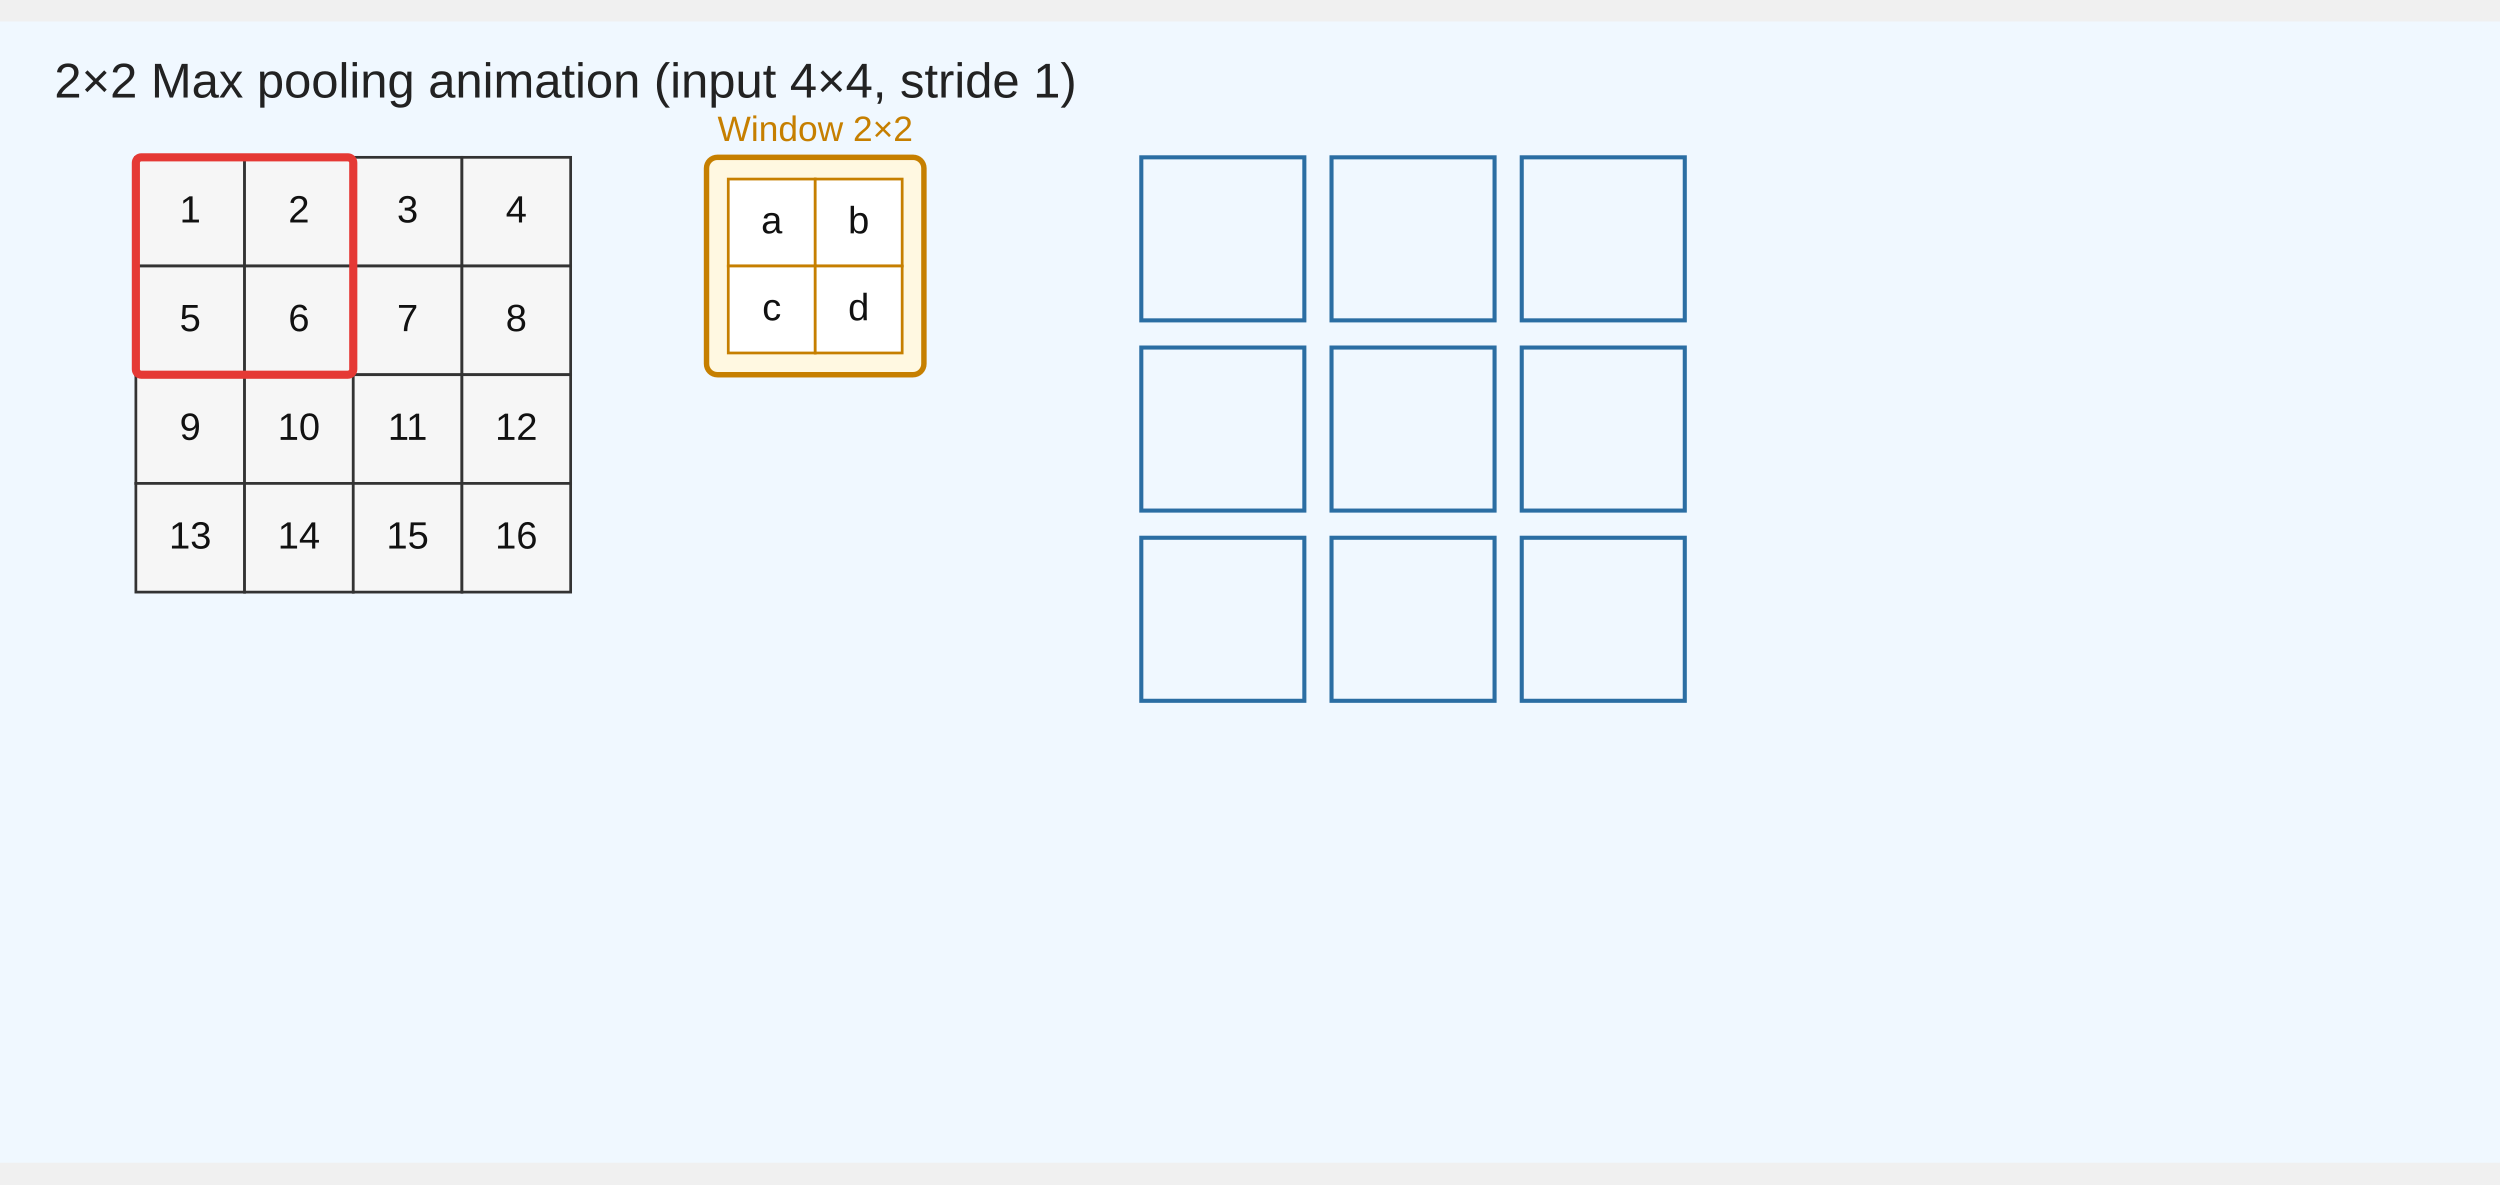
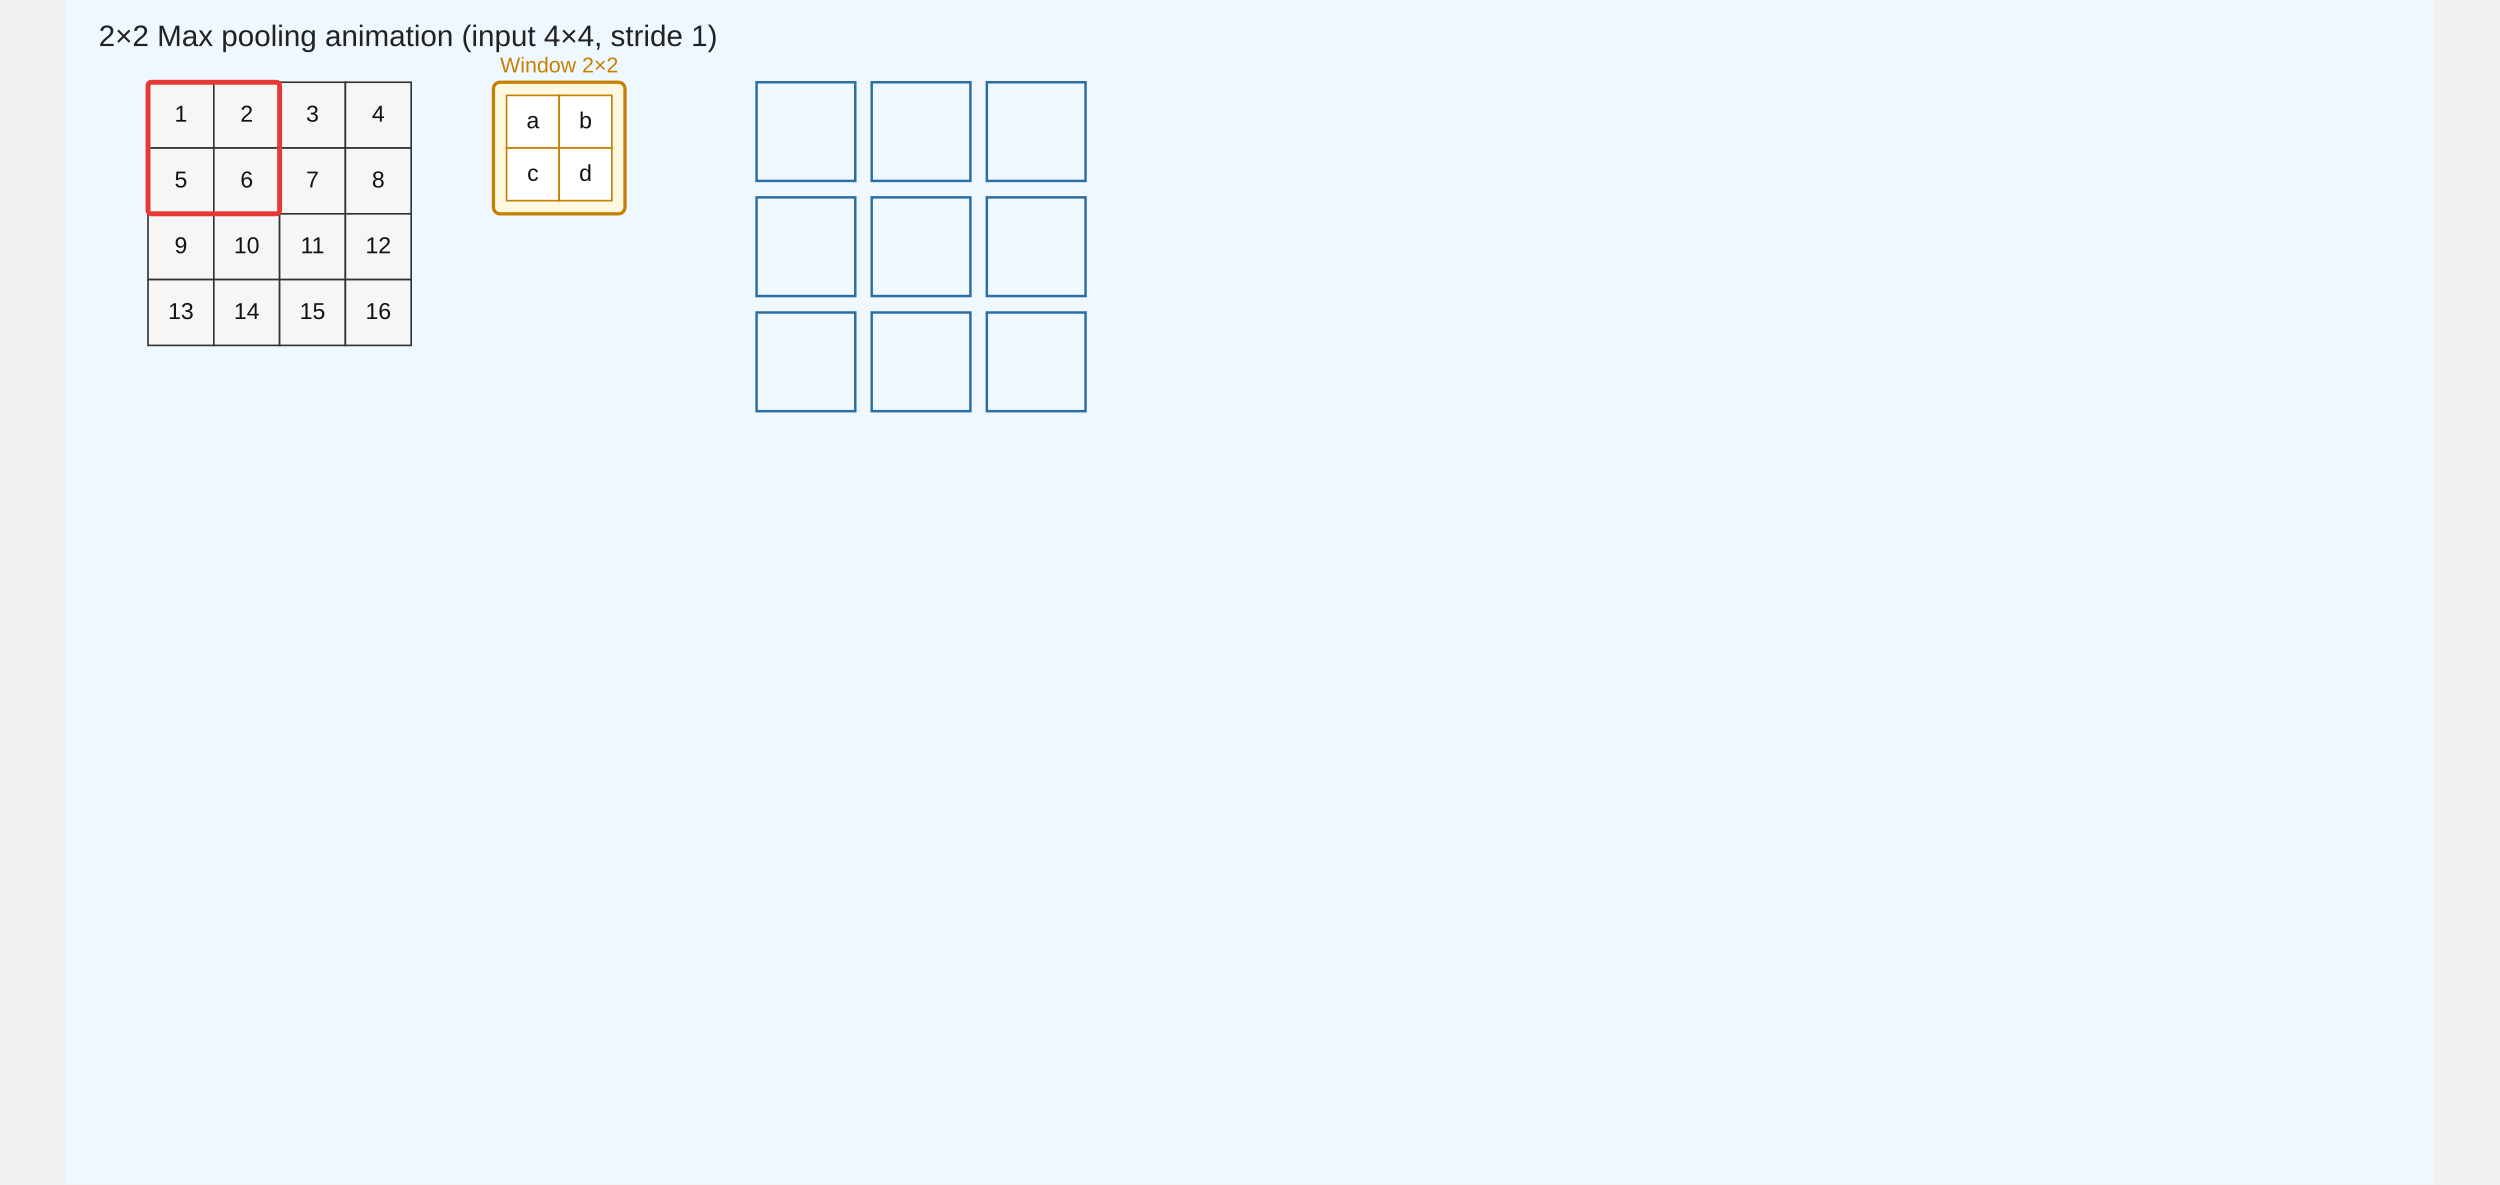
- <svg xmlns="http://www.w3.org/2000/svg" width="760" height="360" viewBox="0 0 920 420">
+ <svg xmlns="http://www.w3.org/2000/svg" width="760" height="360" viewBox="0 0 1440 720">
  <rect width="100%" height="100%" fill="aliceblue" />
  <defs>
    <style>
      .cell { fill:#f6f6f6; stroke:#333; stroke-width:1; }
      .cell-text { font-family:Arial, Helvetica, sans-serif; font-size:14px; fill:#111; dominant-baseline:middle; text-anchor:middle; }
      .kernel-box { fill:#fff8e1; stroke:#c67f00; stroke-width:2; }
      .highlight { fill:none; stroke:#e53935; stroke-width:3; }
      .result-cell { fill:#f0f8ff; stroke:#2b6ea3; stroke-width:1.5; }
      .result-text { font-family:Arial, Helvetica, sans-serif; font-size:18px; fill:#0b57a4; text-anchor:middle; dominant-baseline:middle; }
      .breakdown { font-family:Arial, Helvetica, sans-serif; font-size:13px; fill:#333; }
    </style>
  </defs>
  <text x="20" y="28" font-family="Arial, Helvetica, sans-serif" font-size="18" fill="#222">
    2×2 Max pooling animation (input 4×4, stride 1)
  </text>
  <rect class="cell" x="50" y="50" width="40" height="40" />
  <text class="cell-text" x="70" y="70">1</text>
  <rect class="cell" x="90" y="50" width="40" height="40" />
  <text class="cell-text" x="110" y="70">2</text>
  <rect class="cell" x="130" y="50" width="40" height="40" />
  <text class="cell-text" x="150" y="70">3</text>
  <rect class="cell" x="170" y="50" width="40" height="40" />
  <text class="cell-text" x="190" y="70">4</text>
  <rect class="cell" x="50" y="90" width="40" height="40" />
  <text class="cell-text" x="70" y="110">5</text>
  <rect class="cell" x="90" y="90" width="40" height="40" />
  <text class="cell-text" x="110" y="110">6</text>
  <rect class="cell" x="130" y="90" width="40" height="40" />
  <text class="cell-text" x="150" y="110">7</text>
  <rect class="cell" x="170" y="90" width="40" height="40" />
  <text class="cell-text" x="190" y="110">8</text>
  <rect class="cell" x="50" y="130" width="40" height="40" />
  <text class="cell-text" x="70" y="150">9</text>
  <rect class="cell" x="90" y="130" width="40" height="40" />
  <text class="cell-text" x="110" y="150">10</text>
  <rect class="cell" x="130" y="130" width="40" height="40" />
  <text class="cell-text" x="150" y="150">11</text>
  <rect class="cell" x="170" y="130" width="40" height="40" />
  <text class="cell-text" x="190" y="150">12</text>
  <rect class="cell" x="50" y="170" width="40" height="40" />
  <text class="cell-text" x="70" y="190">13</text>
  <rect class="cell" x="90" y="170" width="40" height="40" />
  <text class="cell-text" x="110" y="190">14</text>
  <rect class="cell" x="130" y="170" width="40" height="40" />
  <text class="cell-text" x="150" y="190">15</text>
  <rect class="cell" x="170" y="170" width="40" height="40" />
  <text class="cell-text" x="190" y="190">16</text>
  <g transform="translate(260,50)">
    <rect class="kernel-box" x="0" y="0" width="80" height="80" rx="4" ry="4" />
    <text x="40" y="-6" font-family="Arial" font-size="13" text-anchor="middle" fill="#c67f00">Window 2×2</text>
    <rect x="8" y="8" width="32" height="32" fill="#fff" stroke="#c67f00" />
    <text class="cell-text" x="24" y="24">a</text>
    <rect x="40" y="8" width="32" height="32" fill="#fff" stroke="#c67f00" />
    <text class="cell-text" x="56" y="24">b</text>
    <rect x="8" y="40" width="32" height="32" fill="#fff" stroke="#c67f00" />
    <text class="cell-text" x="24" y="56">c</text>
    <rect x="40" y="40" width="32" height="32" fill="#fff" stroke="#c67f00" />
    <text class="cell-text" x="56" y="56">d</text>
  </g>
  <rect class="highlight" x="50" y="50" width="80" height="80" rx="2" ry="2">
    <animate attributeName="x" dur="9s" repeatCount="indefinite" calcMode="discrete" values="50;90;130;50;90;130;50;90;130" />
    <animate attributeName="y" dur="9s" repeatCount="indefinite" calcMode="discrete" values="50;50;50;90;90;90;130;130;130" />
  </rect>
  <g transform="translate(420,50)">
    <rect class="result-cell" x="0" y="0" width="60" height="60" />
    <text class="result-text" x="30" y="34" opacity="0">6
      <animate attributeName="opacity" values="0;1" dur="0.1s" begin="0s" fill="freeze" />
    </text>
    <rect class="result-cell" x="70" y="0" width="60" height="60" />
    <text class="result-text" x="100" y="34" opacity="0">7
      <animate attributeName="opacity" values="0;1" dur="0.1s" begin="1s" fill="freeze" />
    </text>
    <rect class="result-cell" x="140" y="0" width="60" height="60" />
    <text class="result-text" x="170" y="34" opacity="0">8
      <animate attributeName="opacity" values="0;1" dur="0.1s" begin="2s" fill="freeze" />
    </text>
    <rect class="result-cell" x="0" y="70" width="60" height="60" />
    <text class="result-text" x="30" y="104" opacity="0">10
      <animate attributeName="opacity" values="0;1" dur="0.1s" begin="3s" fill="freeze" />
    </text>
    <rect class="result-cell" x="70" y="70" width="60" height="60" />
    <text class="result-text" x="100" y="104" opacity="0">11
      <animate attributeName="opacity" values="0;1" dur="0.1s" begin="4s" fill="freeze" />
    </text>
    <rect class="result-cell" x="140" y="70" width="60" height="60" />
    <text class="result-text" x="170" y="104" opacity="0">12
      <animate attributeName="opacity" values="0;1" dur="0.1s" begin="5s" fill="freeze" />
    </text>
    <rect class="result-cell" x="0" y="140" width="60" height="60" />
    <text class="result-text" x="30" y="174" opacity="0">14
      <animate attributeName="opacity" values="0;1" dur="0.1s" begin="6s" fill="freeze" />
    </text>
    <rect class="result-cell" x="70" y="140" width="60" height="60" />
    <text class="result-text" x="100" y="174" opacity="0">15
      <animate attributeName="opacity" values="0;1" dur="0.1s" begin="7s" fill="freeze" />
    </text>
    <rect class="result-cell" x="140" y="140" width="60" height="60" />
    <text class="result-text" x="170" y="174" opacity="0">16
      <animate attributeName="opacity" values="0;1" dur="0.1s" begin="8s" fill="freeze" />
    </text>
  </g>
  <g transform="translate(20,240)">
    <text class="breakdown" x="0" y="0" opacity="0">1) Max of {1,2,5,6} = 6
      <animate attributeName="opacity" values="0;1" dur="0.1s" begin="0s" fill="freeze" />
    </text>
    <text class="breakdown" x="0" y="20" opacity="0">2) Max of {2,3,6,7} = 7
      <animate attributeName="opacity" values="0;1" dur="0.1s" begin="1s" fill="freeze" />
    </text>
    <text class="breakdown" x="0" y="40" opacity="0">3) Max of {3,4,7,8} = 8
      <animate attributeName="opacity" values="0;1" dur="0.1s" begin="2s" fill="freeze" />
    </text>
    <text class="breakdown" x="0" y="60" opacity="0">4) Max of {5,6,9,10} = 10
      <animate attributeName="opacity" values="0;1" dur="0.1s" begin="3s" fill="freeze" />
    </text>
    <text class="breakdown" x="0" y="80" opacity="0">5) Max of {6,7,10,11} = 11
      <animate attributeName="opacity" values="0;1" dur="0.1s" begin="4s" fill="freeze" />
    </text>
    <text class="breakdown" x="0" y="100" opacity="0">6) Max of {7,8,11,12} = 12
      <animate attributeName="opacity" values="0;1" dur="0.1s" begin="5s" fill="freeze" />
    </text>
    <text class="breakdown" x="0" y="120" opacity="0">7) Max of {9,10,13,14} = 14
      <animate attributeName="opacity" values="0;1" dur="0.1s" begin="6s" fill="freeze" />
    </text>
    <text class="breakdown" x="0" y="140" opacity="0">8) Max of {10,11,14,15} = 15
      <animate attributeName="opacity" values="0;1" dur="0.1s" begin="7s" fill="freeze" />
    </text>
    <text class="breakdown" x="0" y="160" opacity="0">9) Max of {11,12,15,16} = 16
      <animate attributeName="opacity" values="0;1" dur="0.1s" begin="8s" fill="freeze" />
    </text>
  </g>
</svg>
